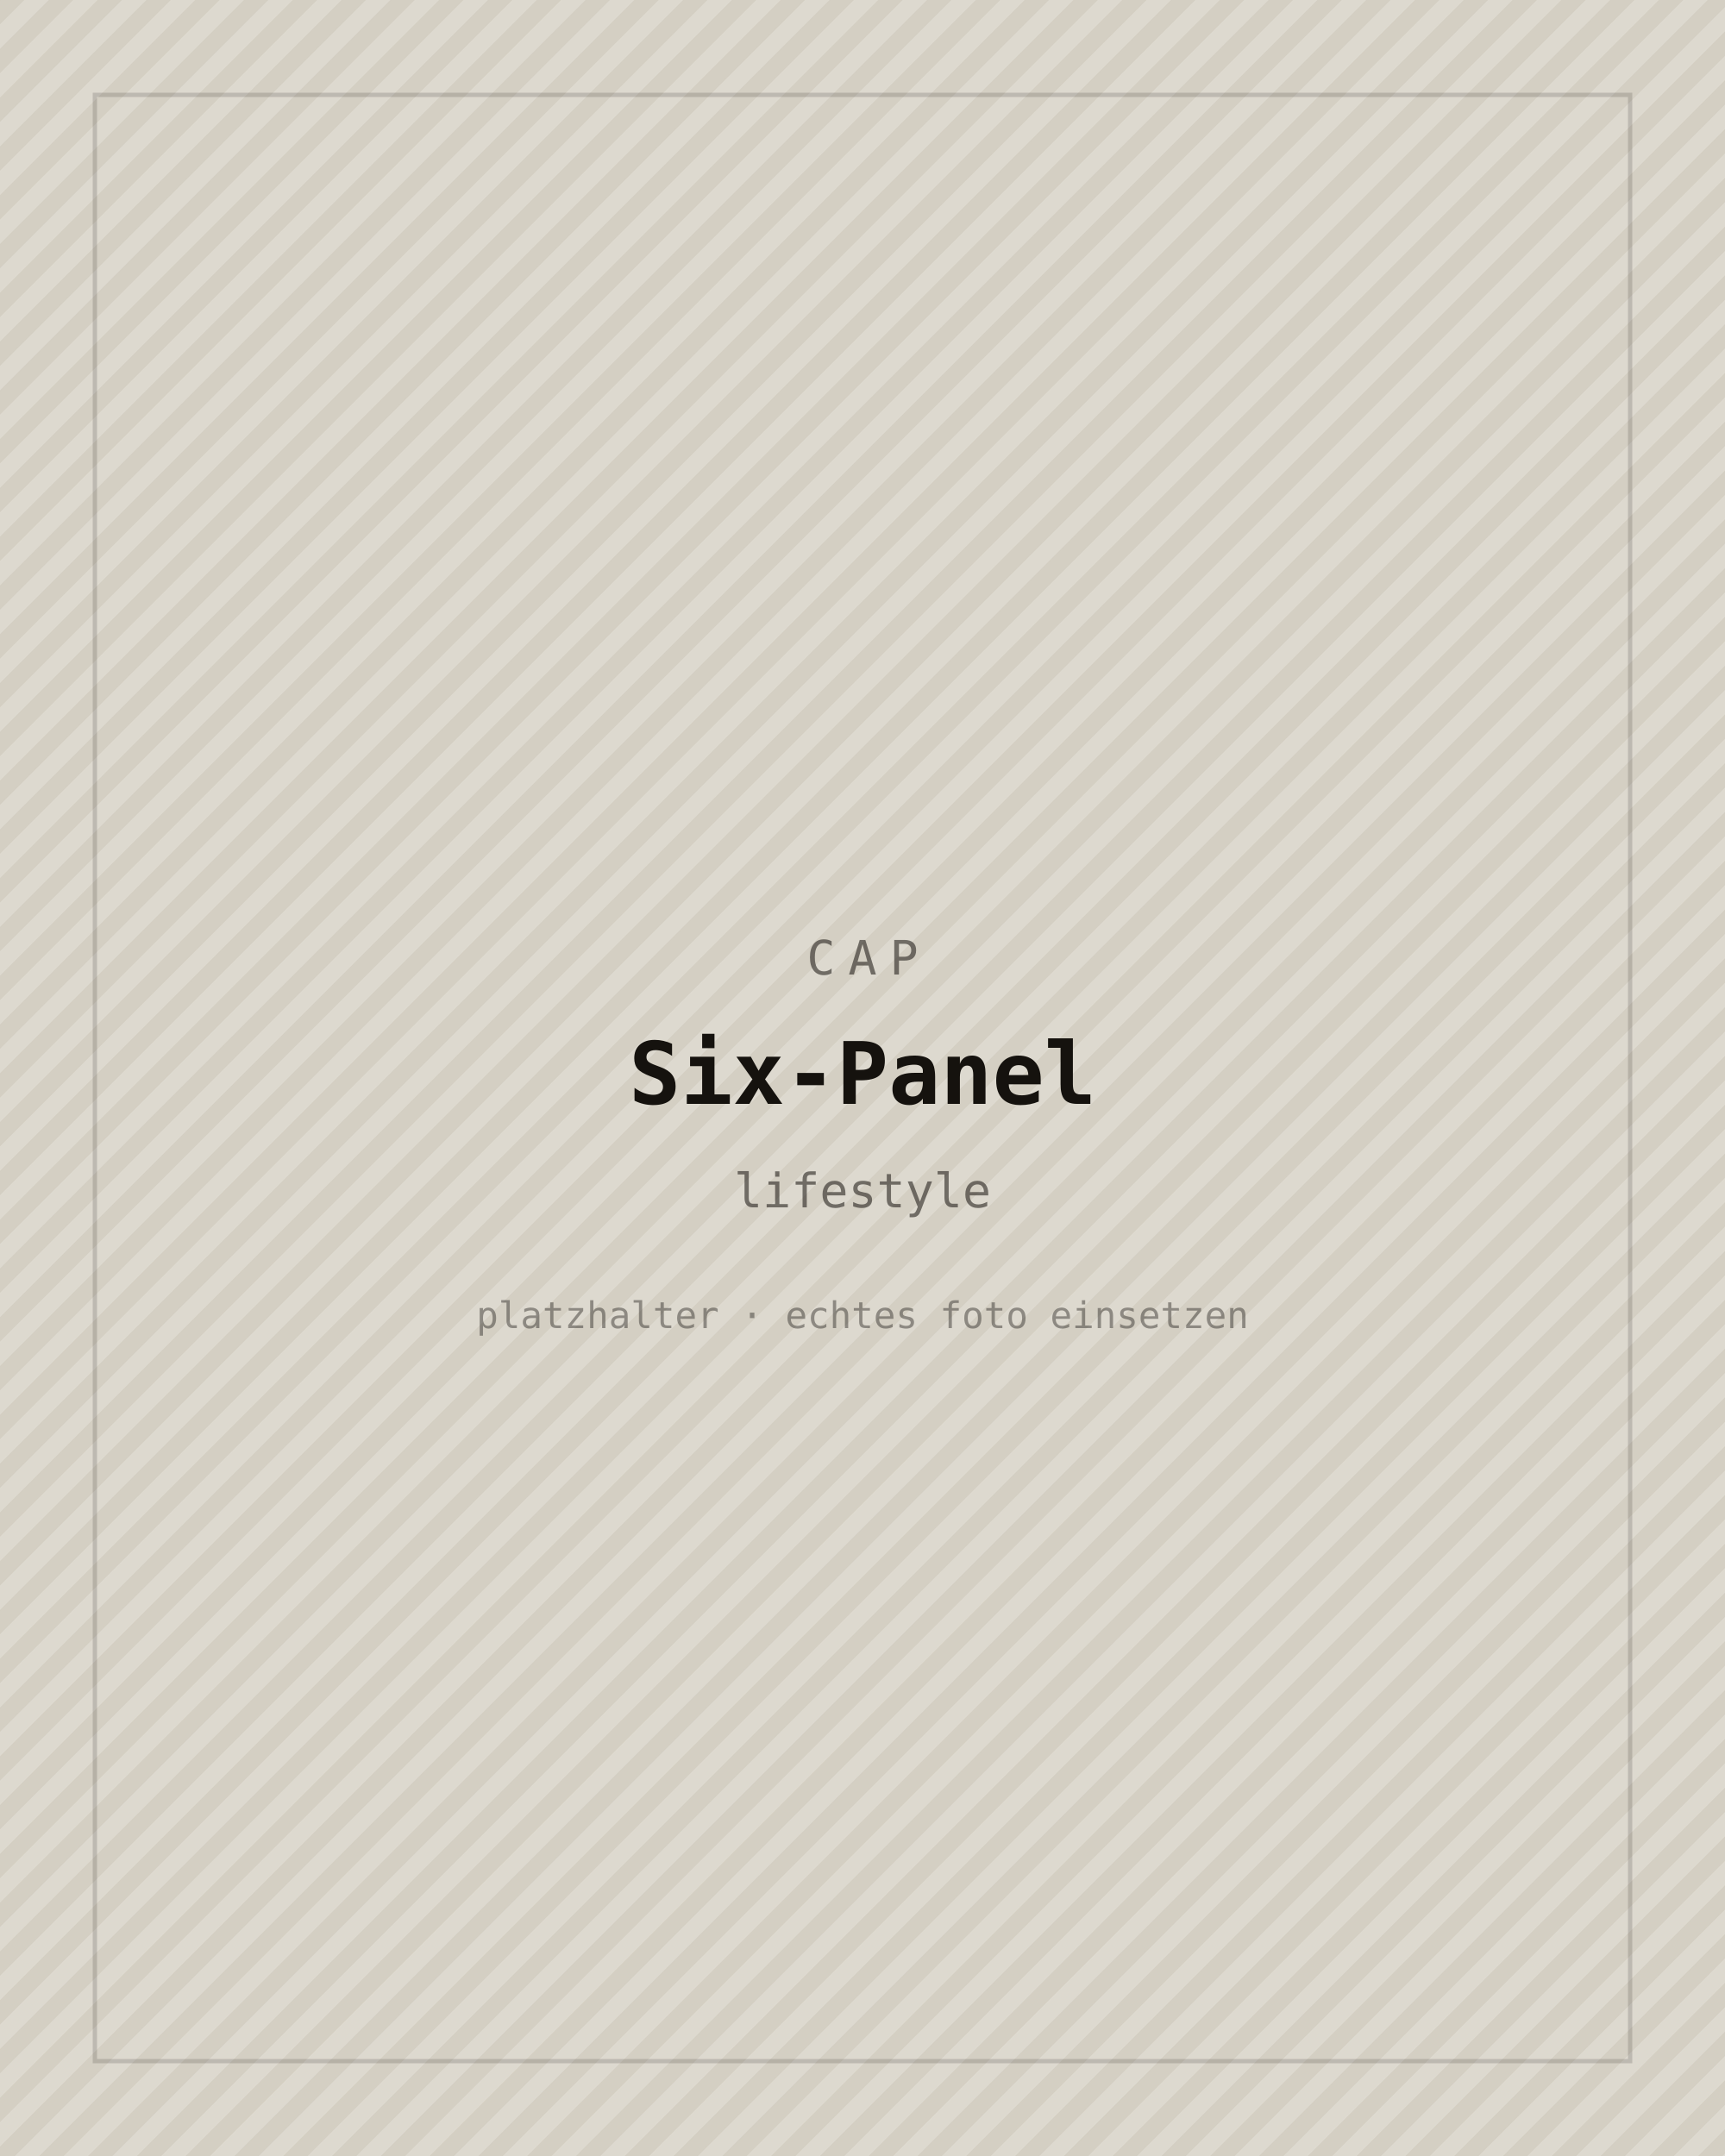
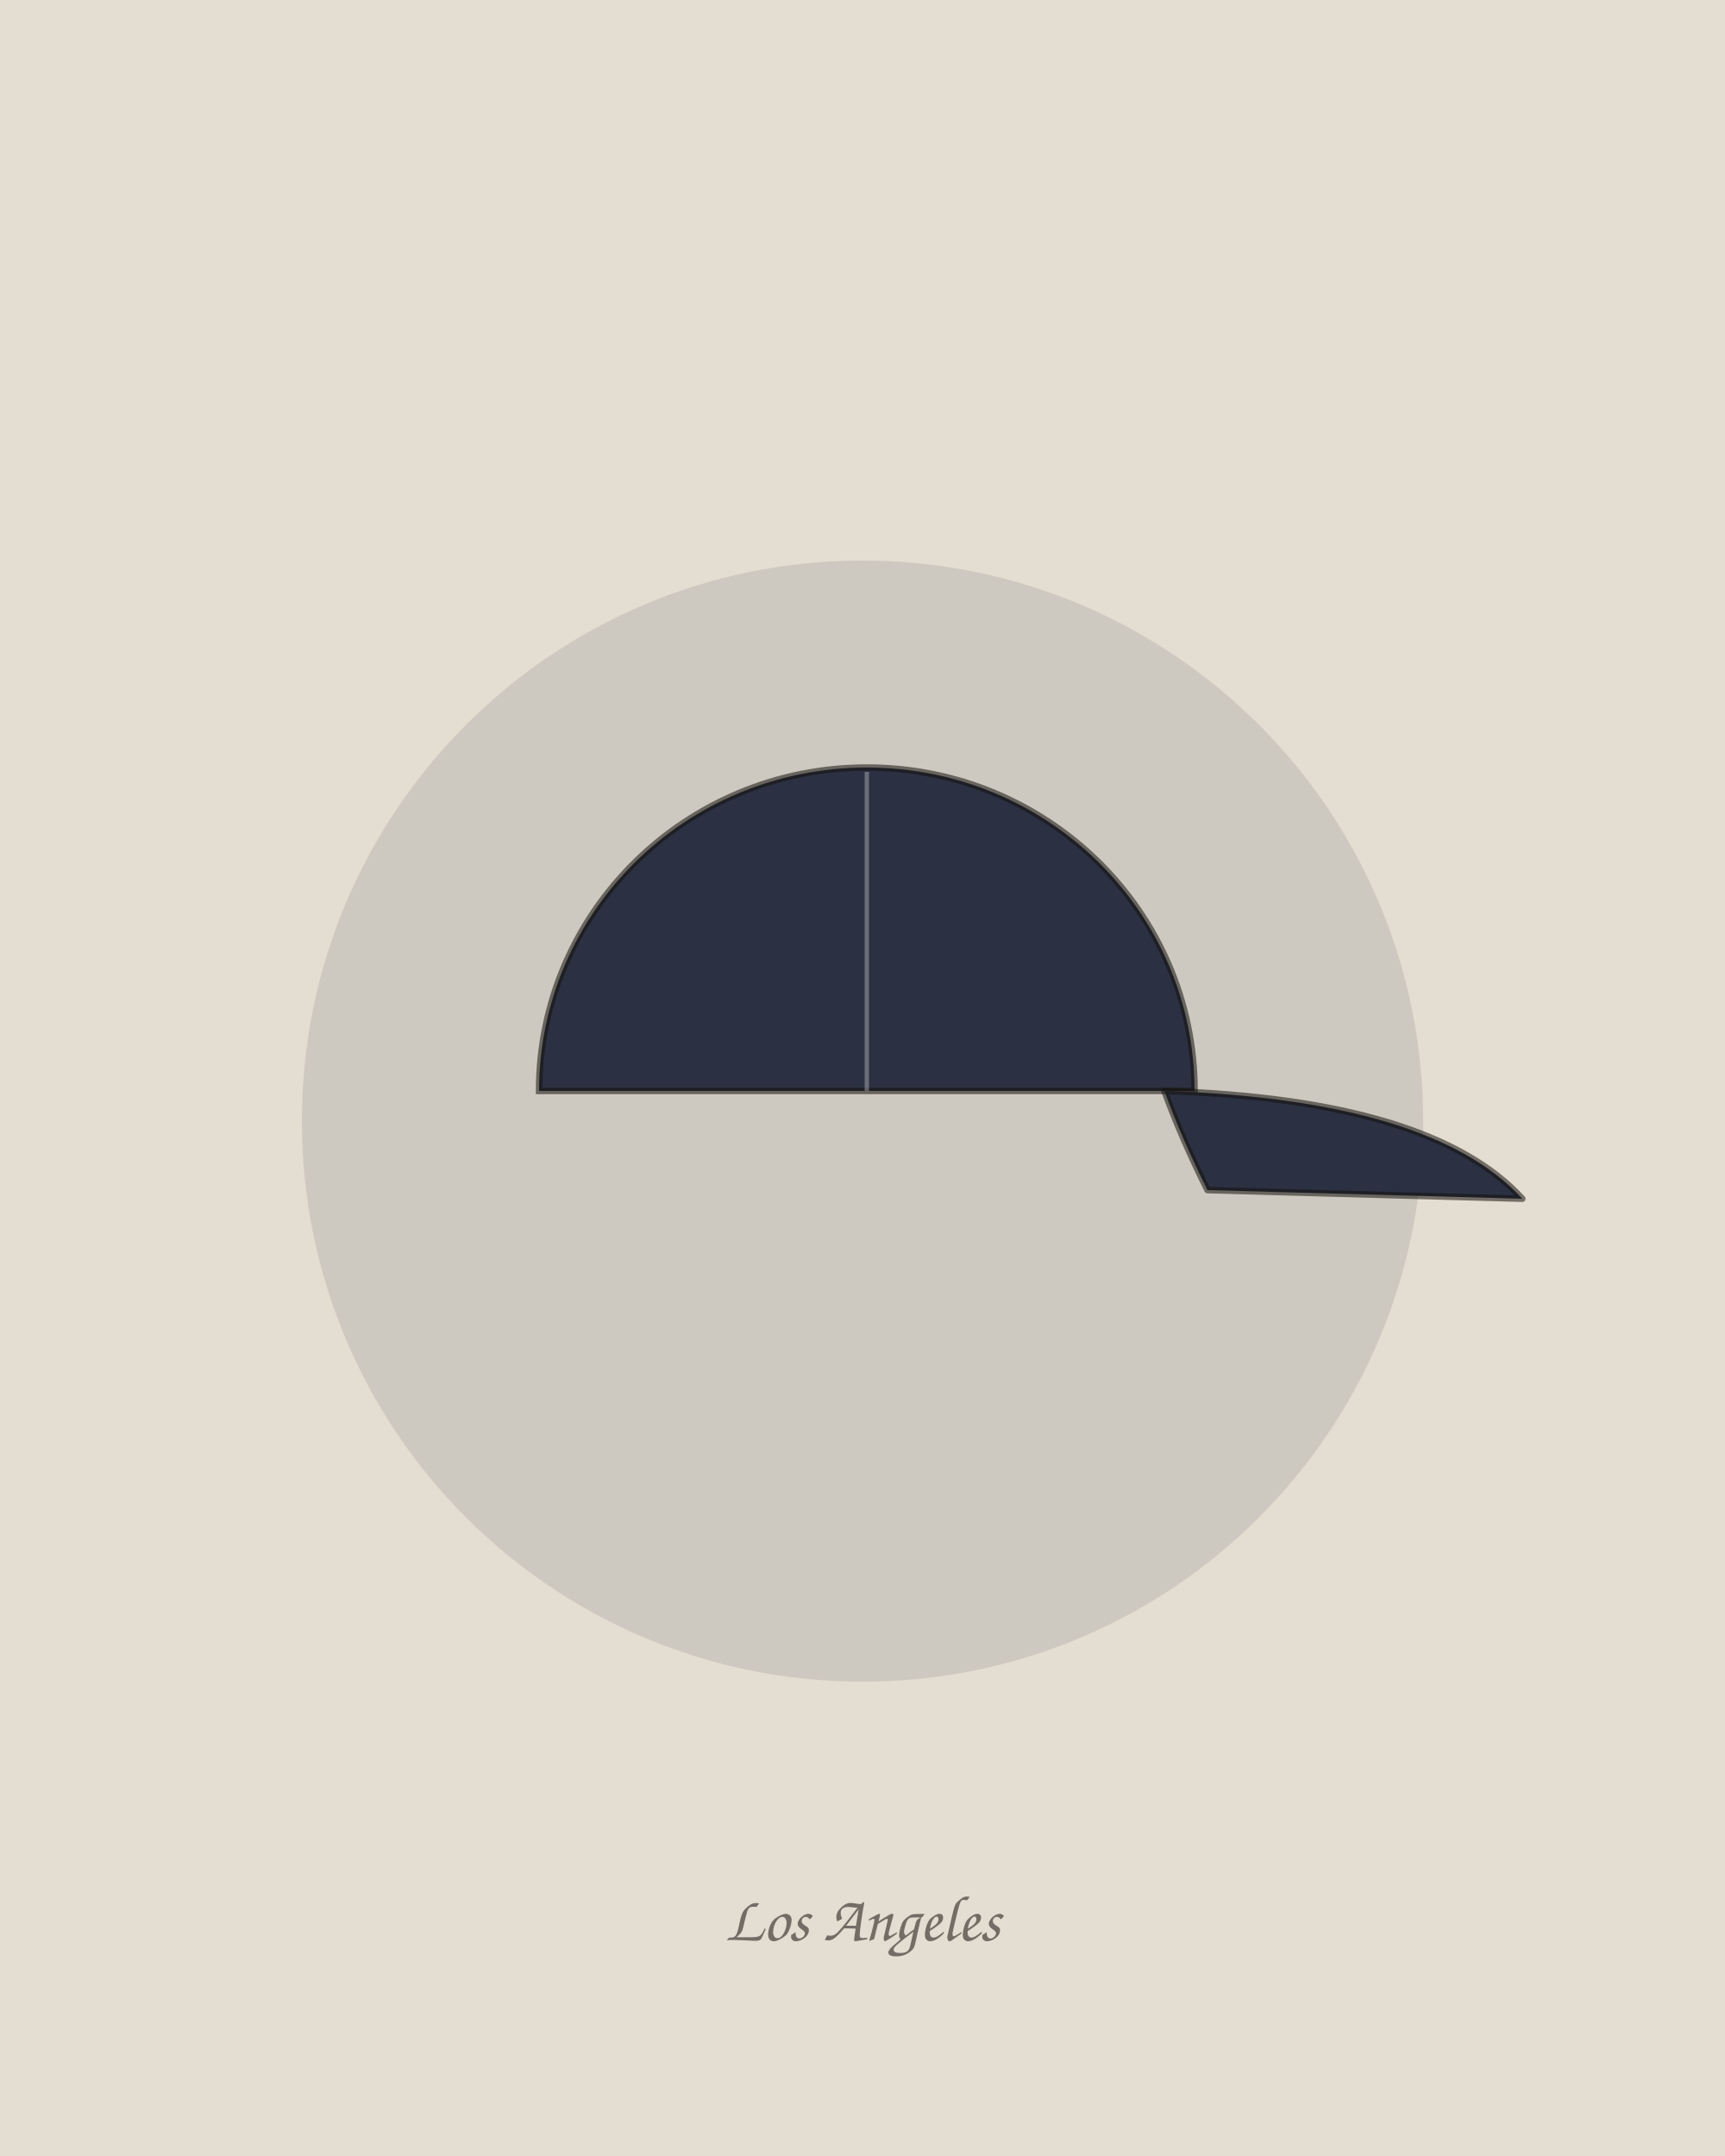
<svg xmlns="http://www.w3.org/2000/svg" viewBox="0 0 800 1000" width="800" height="1000">
-   <defs>
-     <pattern id="s" width="16" height="16" patternUnits="userSpaceOnUse" patternTransform="rotate(45)">
-       <rect width="16" height="16" fill="#ddd9cf" />
-       <rect width="8" height="16" fill="#d4cfc3" />
-     </pattern>
-   </defs>
-   <rect width="800" height="1000" fill="url(#s)" />
-   <rect x="44" y="44" width="712" height="912" fill="none" stroke="#15120e" stroke-opacity="0.16" stroke-width="2" />
-   <text x="400" y="452" text-anchor="middle" font-family="'Space Mono',monospace" font-size="22" letter-spacing="6" fill="#15120e" opacity="0.55">CAP</text>
-   <text x="400" y="512" text-anchor="middle" font-family="'Space Mono',monospace" font-weight="700" font-size="40" fill="#15120e">Six-Panel</text>
-   <text x="400" y="560" text-anchor="middle" font-family="'Space Mono',monospace" font-size="22" fill="#15120e" opacity="0.55">lifestyle</text>
-   <text x="400" y="616" text-anchor="middle" font-family="'Space Mono',monospace" font-size="17" fill="#15120e" opacity="0.4">platzhalter · echtes foto einsetzen</text>
+   <rect width="800" height="1000" fill="#e4ddd1" />
+   <circle cx="400" cy="520" r="260" fill="#2b3142" opacity="0.12" />
+   <path d="M250 506 a152 150 0 0 1 304 0 Z" fill="#2b3142" stroke="rgba(20,18,14,.55)" stroke-width="3" />
+   <path d="M540 506 Q664 510 706 556 L560 552 Q548 528 540 506 Z" fill="#2b3142" stroke="rgba(20,18,14,.55)" stroke-width="3" stroke-linejoin="round" />
+   <line x1="402" y1="358" x2="402" y2="506" stroke="rgba(255,255,255,.30)" stroke-width="2" />
+   <text x="400" y="900" text-anchor="middle" font-family="'Permanent Marker',cursive" font-size="30" fill="rgba(20,18,14,.55)">Los Angeles</text>
</svg>
